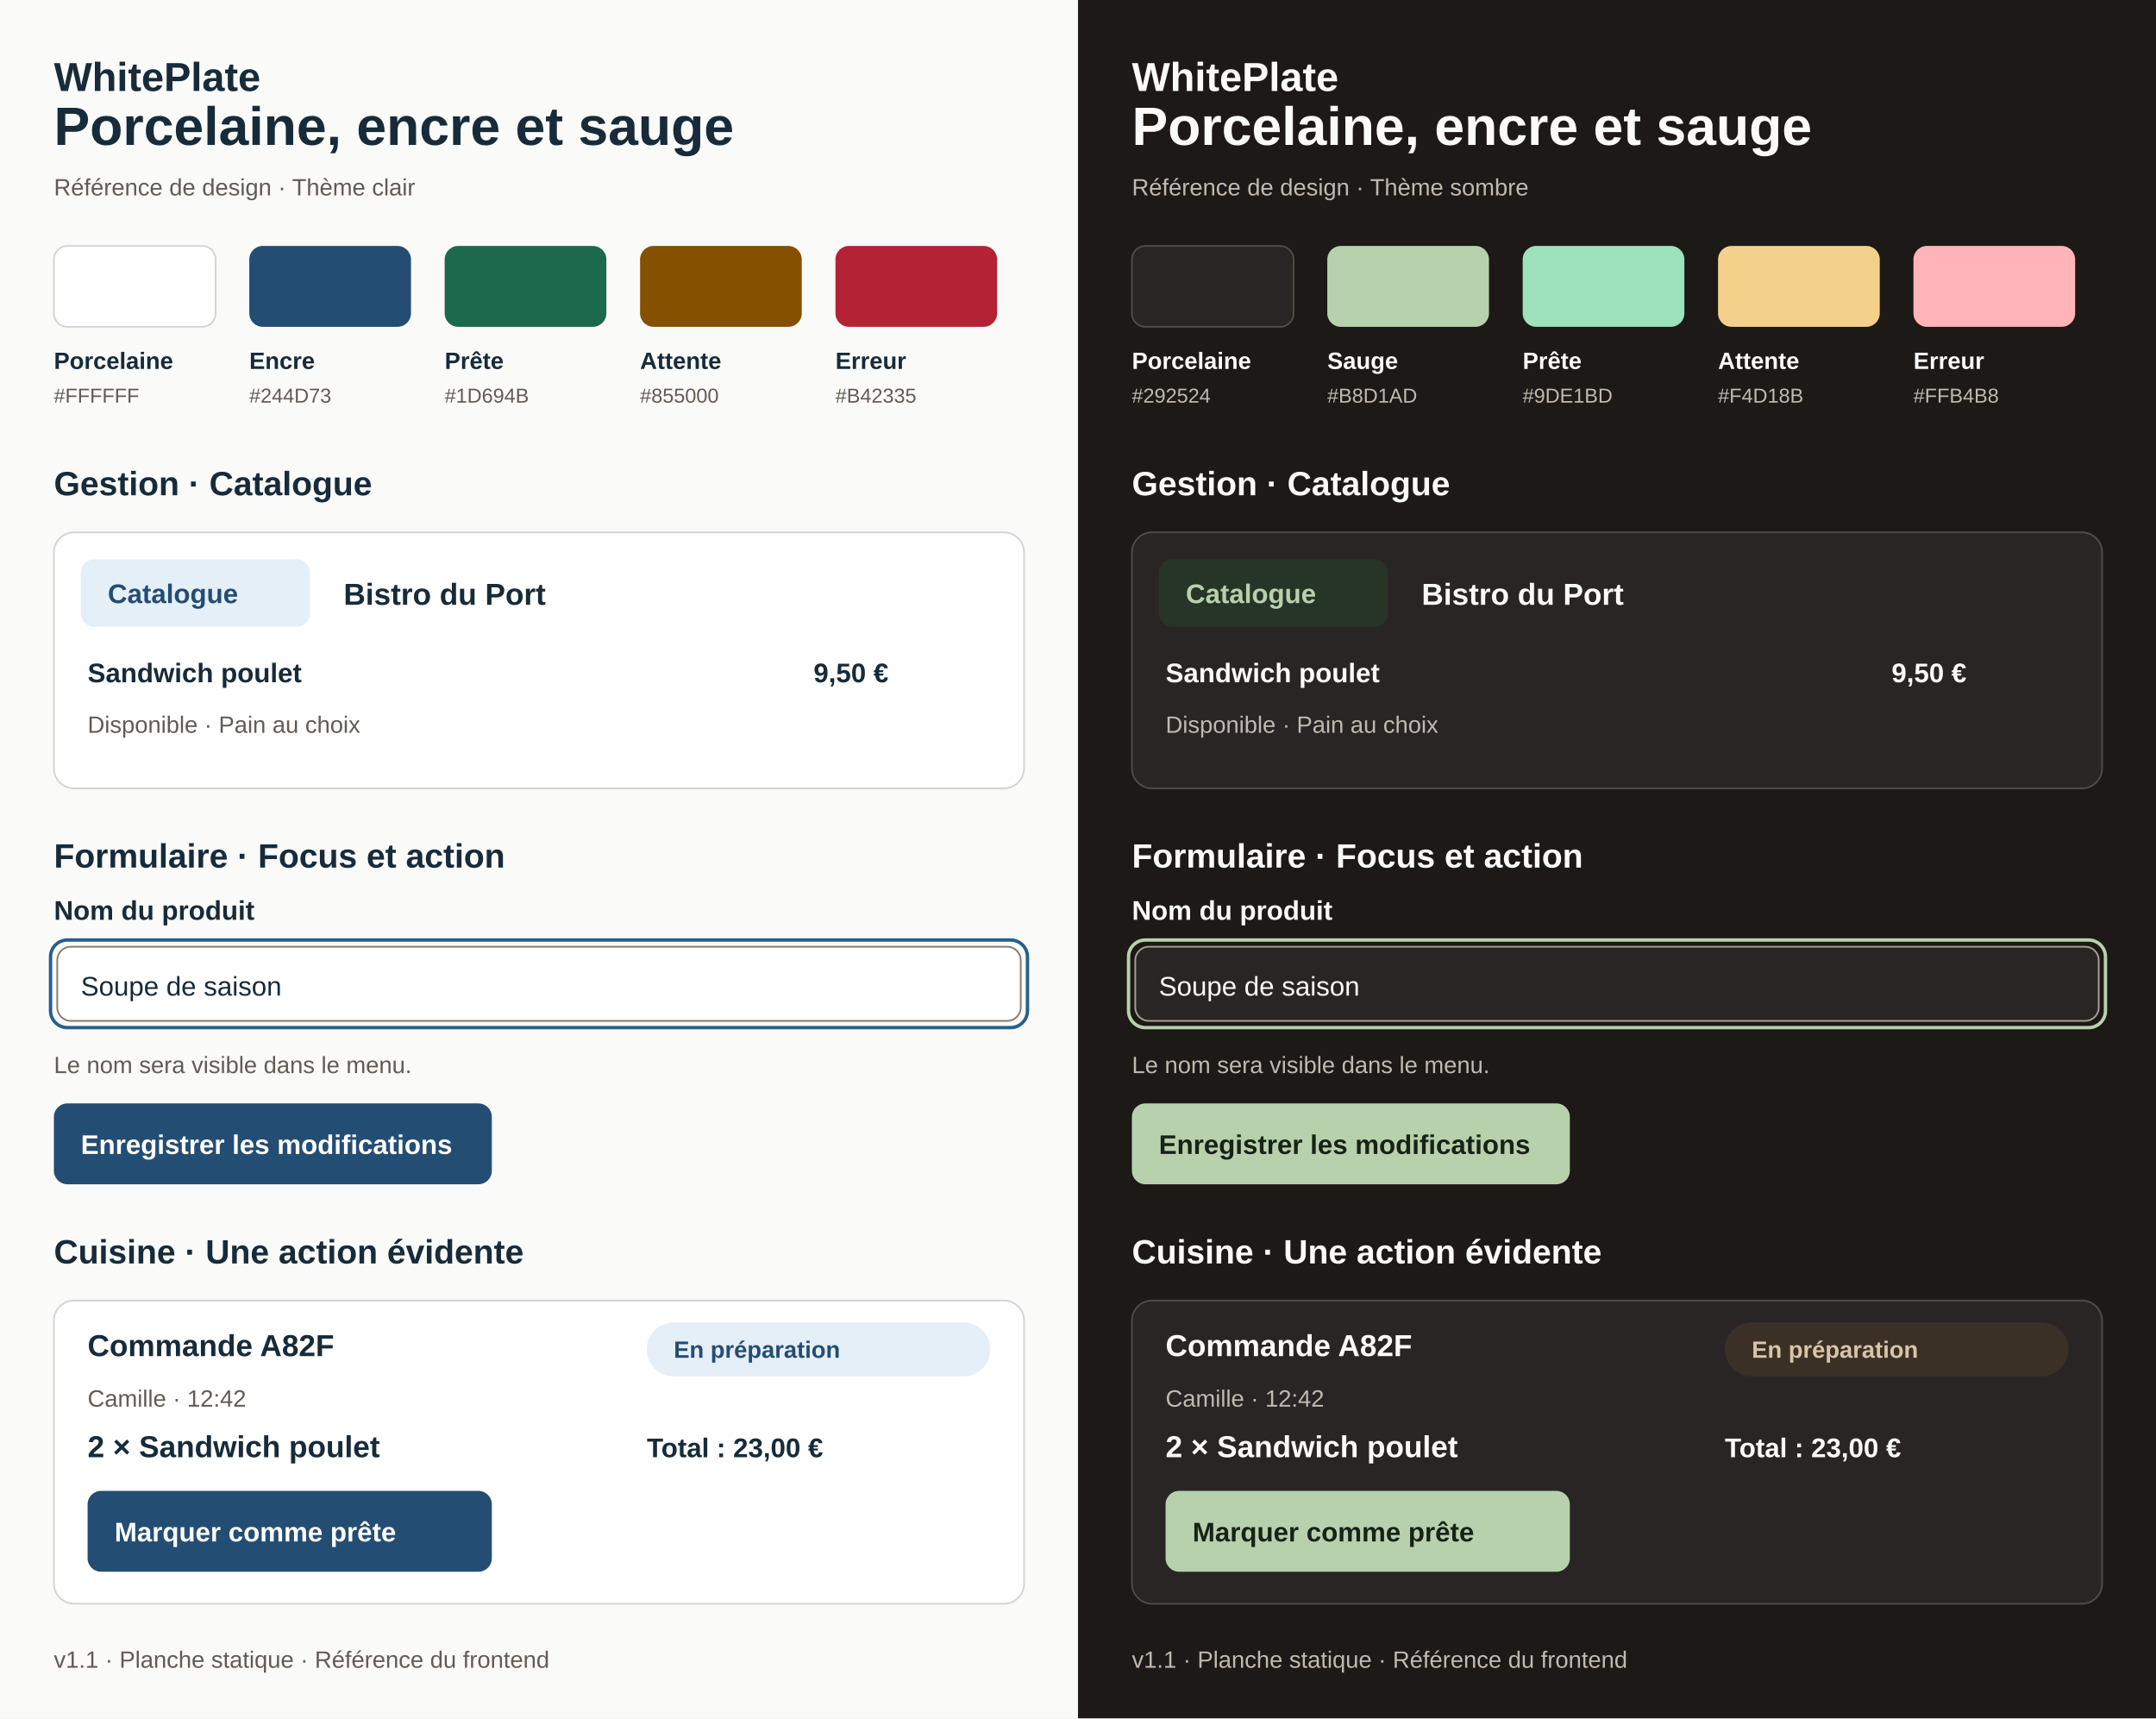
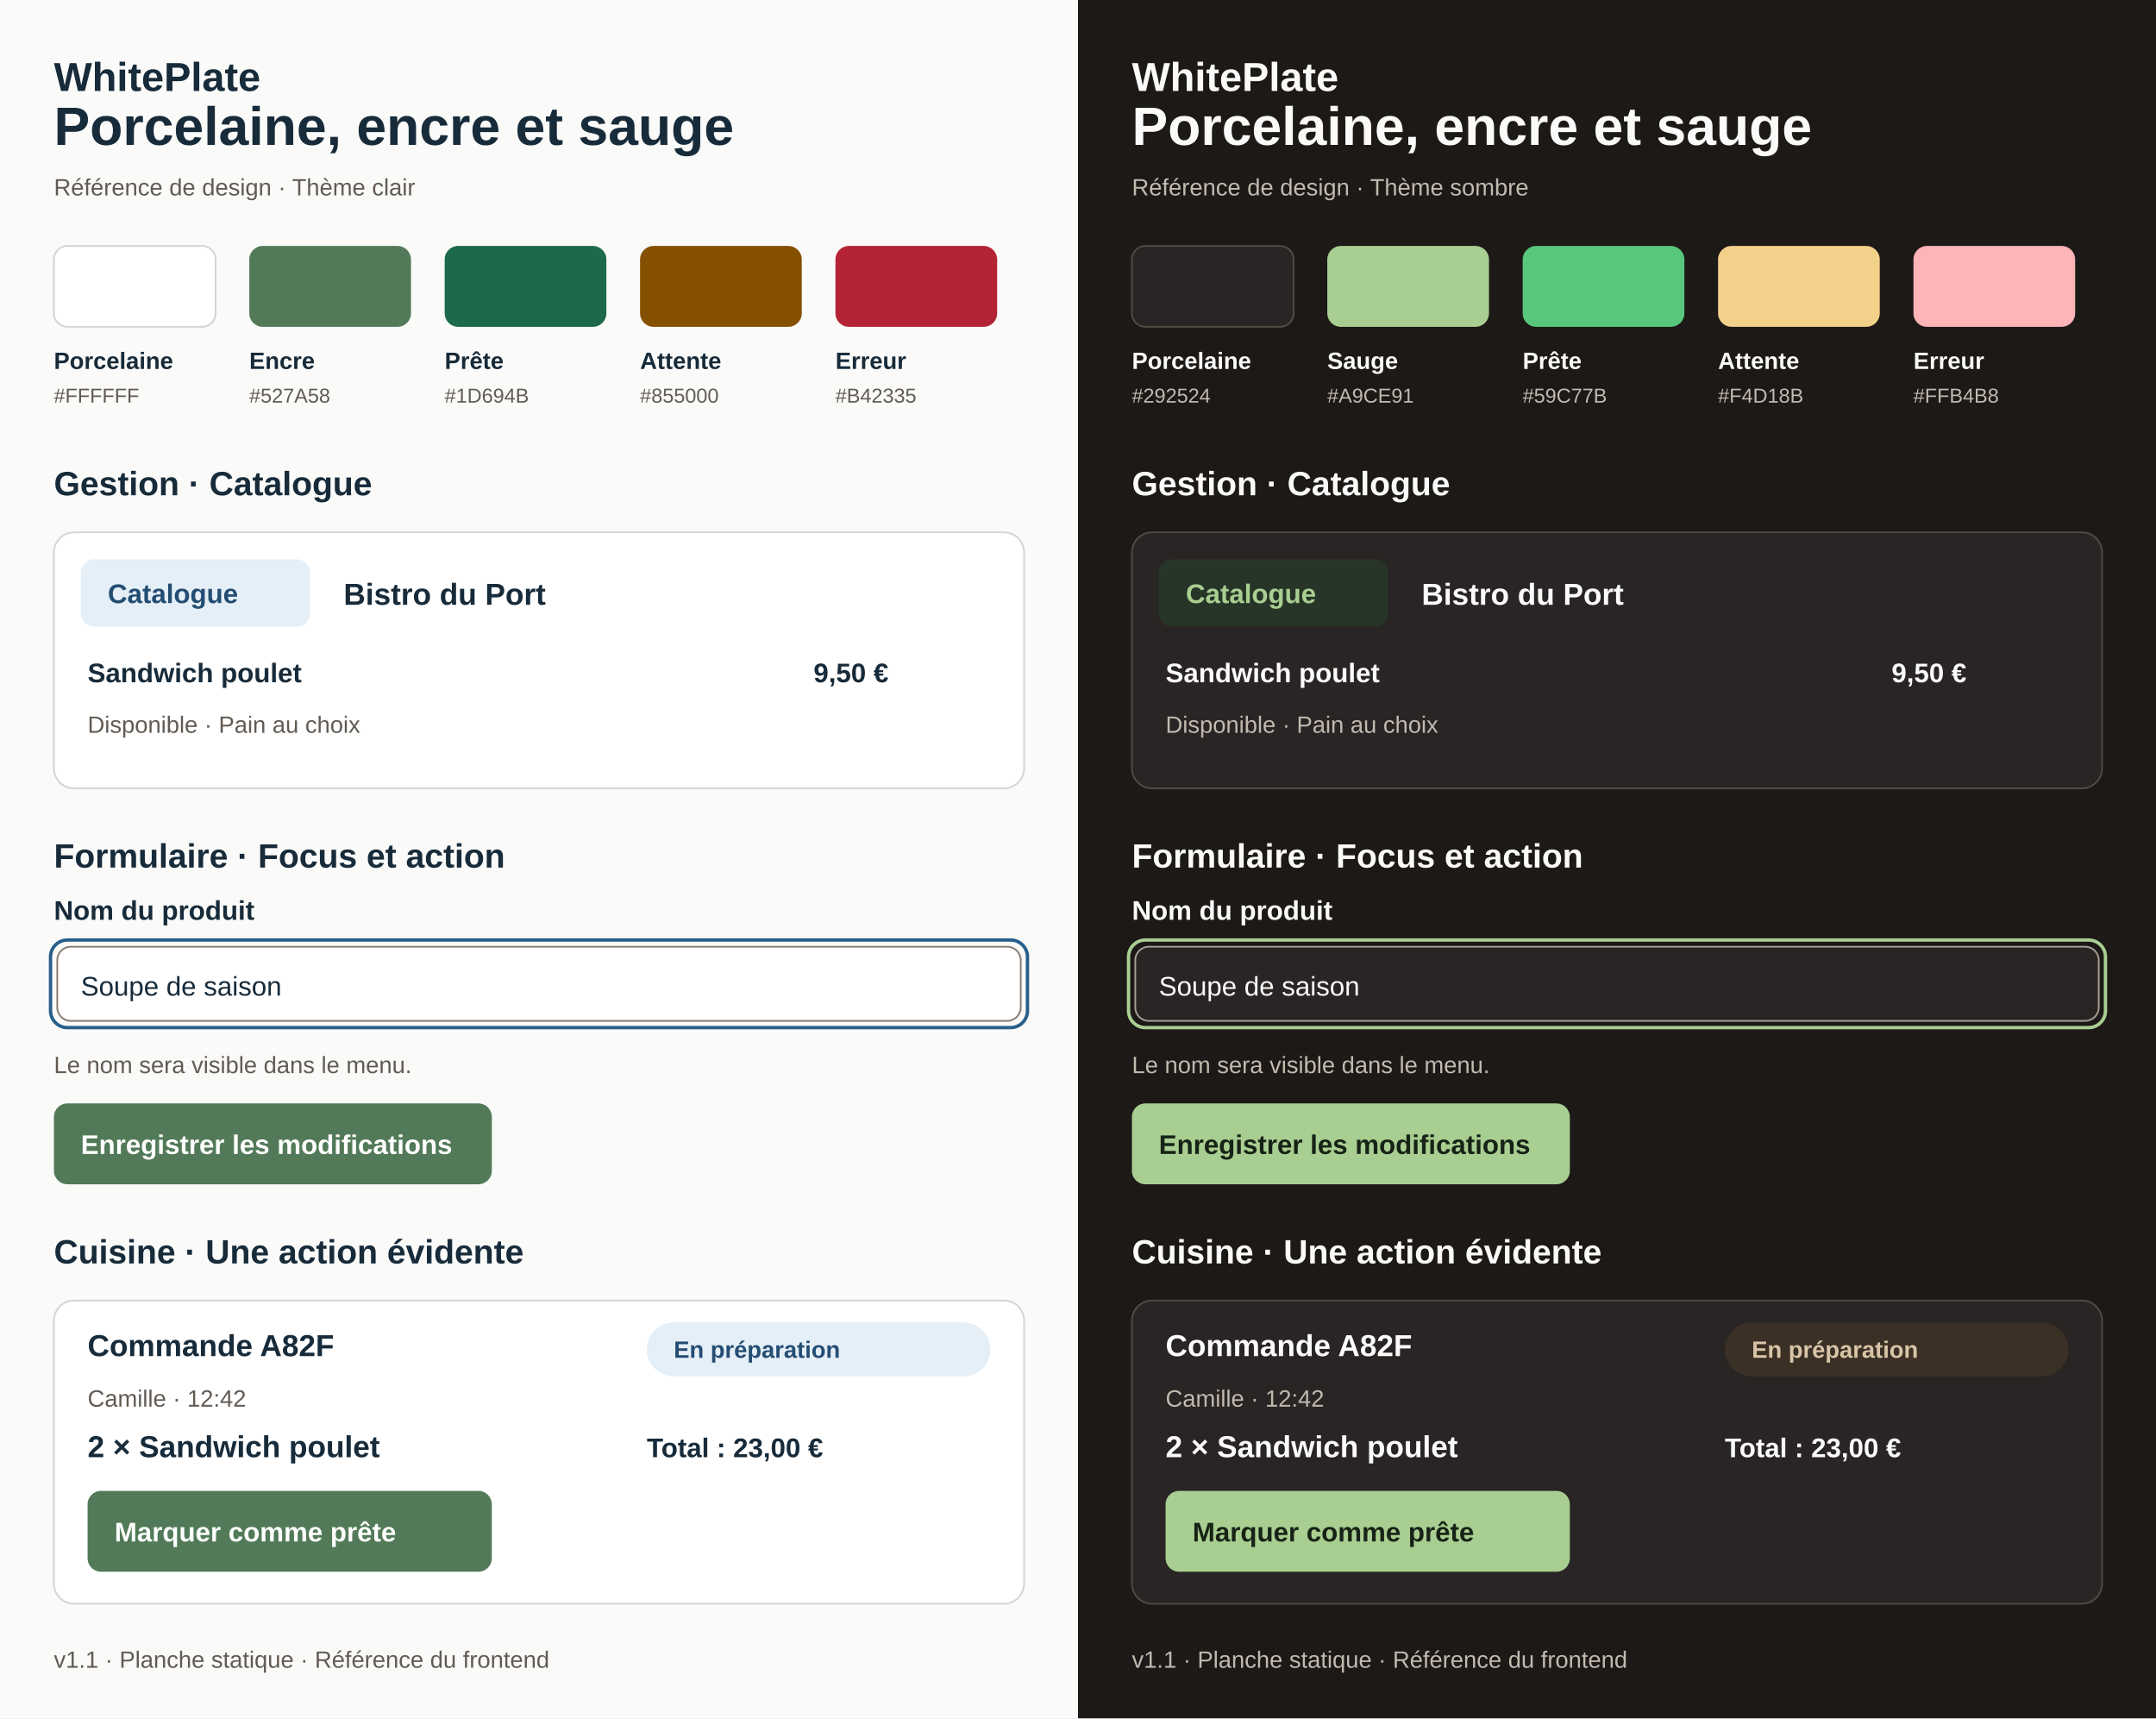
<svg xmlns="http://www.w3.org/2000/svg" width="1280" height="1020" viewBox="0 0 1280 1020" role="img" aria-labelledby="title desc">
  <rect x="0" y="0" width="640" height="1020" rx="0" fill="#FAFAF9" />
  <text x="32" y="54" fill="#172B3A" font-family="Segoe UI, Helvetica Neue, Arial, sans-serif" font-size="24" font-weight="600">WhitePlate</text>
  <text x="32" y="86" fill="#172B3A" font-family="Segoe UI, Helvetica Neue, Arial, sans-serif" font-size="32" font-weight="600">Porcelaine, encre et sauge</text>
  <text x="32" y="116" fill="#625B54" font-family="Segoe UI, Helvetica Neue, Arial, sans-serif" font-size="14" font-weight="400">Référence de design · Thème clair</text>
  <rect x="32" y="146" width="96" height="48" rx="8" fill="#FFFFFF" stroke="#D6D3D1" stroke-width="1" />
  <text x="32" y="219" fill="#172B3A" font-family="Segoe UI, Helvetica Neue, Arial, sans-serif" font-size="14" font-weight="600">Porcelaine</text>
  <text x="32" y="239" fill="#625B54" font-family="Segoe UI, Helvetica Neue, Arial, sans-serif" font-size="12" font-weight="400">#FFFFFF</text>
-   <rect x="148" y="146" width="96" height="48" rx="8" fill="#244D73" />
+   <rect x="148" y="146" width="96" height="48" rx="8" fill="#527A58" />
  <text x="148" y="219" fill="#172B3A" font-family="Segoe UI, Helvetica Neue, Arial, sans-serif" font-size="14" font-weight="600">Encre</text>
-   <text x="148" y="239" fill="#625B54" font-family="Segoe UI, Helvetica Neue, Arial, sans-serif" font-size="12" font-weight="400">#244D73</text>
+   <text x="148" y="239" fill="#625B54" font-family="Segoe UI, Helvetica Neue, Arial, sans-serif" font-size="12" font-weight="400">#527A58</text>
  <rect x="264" y="146" width="96" height="48" rx="8" fill="#1D694B" />
  <text x="264" y="219" fill="#172B3A" font-family="Segoe UI, Helvetica Neue, Arial, sans-serif" font-size="14" font-weight="600">Prête</text>
  <text x="264" y="239" fill="#625B54" font-family="Segoe UI, Helvetica Neue, Arial, sans-serif" font-size="12" font-weight="400">#1D694B</text>
  <rect x="380" y="146" width="96" height="48" rx="8" fill="#855000" />
  <text x="380" y="219" fill="#172B3A" font-family="Segoe UI, Helvetica Neue, Arial, sans-serif" font-size="14" font-weight="600">Attente</text>
  <text x="380" y="239" fill="#625B54" font-family="Segoe UI, Helvetica Neue, Arial, sans-serif" font-size="12" font-weight="400">#855000</text>
  <rect x="496" y="146" width="96" height="48" rx="8" fill="#B42335" />
  <text x="496" y="219" fill="#172B3A" font-family="Segoe UI, Helvetica Neue, Arial, sans-serif" font-size="14" font-weight="600">Erreur</text>
  <text x="496" y="239" fill="#625B54" font-family="Segoe UI, Helvetica Neue, Arial, sans-serif" font-size="12" font-weight="400">#B42335</text>
  <text x="32" y="294" fill="#172B3A" font-family="Segoe UI, Helvetica Neue, Arial, sans-serif" font-size="20" font-weight="600">Gestion · Catalogue</text>
  <rect x="32" y="316" width="576" height="152" rx="12" fill="#FFFFFF" stroke="#D6D3D1" stroke-width="1" />
  <rect x="48" y="332" width="136" height="40" rx="8" fill="#E5EFF7" />
  <text x="64" y="358" fill="#244D73" font-family="Segoe UI, Helvetica Neue, Arial, sans-serif" font-size="16" font-weight="600">Catalogue</text>
  <text x="204" y="359" fill="#172B3A" font-family="Segoe UI, Helvetica Neue, Arial, sans-serif" font-size="18" font-weight="600">Bistro du Port</text>
  <text x="52" y="405" fill="#172B3A" font-family="Segoe UI, Helvetica Neue, Arial, sans-serif" font-size="16" font-weight="600">Sandwich poulet</text>
  <text x="483" y="405" fill="#172B3A" font-family="Segoe UI, Helvetica Neue, Arial, sans-serif" font-size="16" font-weight="600">9,50 €</text>
  <text x="52" y="435" fill="#625B54" font-family="Segoe UI, Helvetica Neue, Arial, sans-serif" font-size="14" font-weight="400">Disponible · Pain au choix</text>
  <text x="32" y="515" fill="#172B3A" font-family="Segoe UI, Helvetica Neue, Arial, sans-serif" font-size="20" font-weight="600">Formulaire · Focus et action</text>
  <text x="32" y="546" fill="#172B3A" font-family="Segoe UI, Helvetica Neue, Arial, sans-serif" font-size="16" font-weight="600">Nom du produit</text>
  <rect x="30" y="558" width="580" height="52" rx="10" fill="#FAFAF9" stroke="#275F8C" stroke-width="2" />
  <rect x="34" y="562" width="572" height="44" rx="8" fill="#FFFFFF" stroke="#847A71" stroke-width="1" />
  <text x="48" y="591" fill="#172B3A" font-family="Segoe UI, Helvetica Neue, Arial, sans-serif" font-size="16" font-weight="400">Soupe de saison</text>
  <text x="32" y="637" fill="#625B54" font-family="Segoe UI, Helvetica Neue, Arial, sans-serif" font-size="14" font-weight="400">Le nom sera visible dans le menu.</text>
-   <rect x="32" y="655" width="260" height="48" rx="8" fill="#244D73" />
+   <rect x="32" y="655" width="260" height="48" rx="8" fill="#527A58" />
  <text x="48" y="685" fill="#FFFFFF" font-family="Segoe UI, Helvetica Neue, Arial, sans-serif" font-size="16" font-weight="600">Enregistrer les modifications</text>
  <text x="32" y="750" fill="#172B3A" font-family="Segoe UI, Helvetica Neue, Arial, sans-serif" font-size="20" font-weight="600">Cuisine · Une action évidente</text>
  <rect x="32" y="772" width="576" height="180" rx="12" fill="#FFFFFF" stroke="#D6D3D1" stroke-width="1" />
  <text x="52" y="805" fill="#172B3A" font-family="Segoe UI, Helvetica Neue, Arial, sans-serif" font-size="18" font-weight="600">Commande A82F</text>
  <rect x="384" y="785" width="204" height="32" rx="16" fill="#E5EFF7" />
  <text x="400" y="806" fill="#244D73" font-family="Segoe UI, Helvetica Neue, Arial, sans-serif" font-size="14" font-weight="600">En préparation</text>
  <text x="52" y="835" fill="#625B54" font-family="Segoe UI, Helvetica Neue, Arial, sans-serif" font-size="14" font-weight="400">Camille · 12:42</text>
  <text x="52" y="865" fill="#172B3A" font-family="Segoe UI, Helvetica Neue, Arial, sans-serif" font-size="18" font-weight="600">2 × Sandwich poulet</text>
  <text x="384" y="865" fill="#172B3A" font-family="Segoe UI, Helvetica Neue, Arial, sans-serif" font-size="16" font-weight="600">Total : 23,00 €</text>
-   <rect x="52" y="885" width="240" height="48" rx="8" fill="#244D73" />
+   <rect x="52" y="885" width="240" height="48" rx="8" fill="#527A58" />
  <text x="68" y="915" fill="#FFFFFF" font-family="Segoe UI, Helvetica Neue, Arial, sans-serif" font-size="16" font-weight="600">Marquer comme prête</text>
  <text x="32" y="990" fill="#625B54" font-family="Segoe UI, Helvetica Neue, Arial, sans-serif" font-size="14" font-weight="400">v1.1 · Planche statique · Référence du frontend</text>
  <rect x="640" y="0" width="640" height="1020" rx="0" fill="#1C1917" />
  <text x="672" y="54" fill="#FAFAF9" font-family="Segoe UI, Helvetica Neue, Arial, sans-serif" font-size="24" font-weight="600">WhitePlate</text>
  <text x="672" y="86" fill="#FAFAF9" font-family="Segoe UI, Helvetica Neue, Arial, sans-serif" font-size="32" font-weight="600">Porcelaine, encre et sauge</text>
  <text x="672" y="116" fill="#C2B9AF" font-family="Segoe UI, Helvetica Neue, Arial, sans-serif" font-size="14" font-weight="400">Référence de design · Thème sombre</text>
  <rect x="672" y="146" width="96" height="48" rx="8" fill="#292524" stroke="#534A43" stroke-width="1" />
  <text x="672" y="219" fill="#FAFAF9" font-family="Segoe UI, Helvetica Neue, Arial, sans-serif" font-size="14" font-weight="600">Porcelaine</text>
  <text x="672" y="239" fill="#C2B9AF" font-family="Segoe UI, Helvetica Neue, Arial, sans-serif" font-size="12" font-weight="400">#292524</text>
-   <rect x="788" y="146" width="96" height="48" rx="8" fill="#B8D1AD" />
+   <rect x="788" y="146" width="96" height="48" rx="8" fill="#A9CE91" />
  <text x="788" y="219" fill="#FAFAF9" font-family="Segoe UI, Helvetica Neue, Arial, sans-serif" font-size="14" font-weight="600">Sauge</text>
-   <text x="788" y="239" fill="#C2B9AF" font-family="Segoe UI, Helvetica Neue, Arial, sans-serif" font-size="12" font-weight="400">#B8D1AD</text>
-   <rect x="904" y="146" width="96" height="48" rx="8" fill="#9DE1BD" />
+   <text x="788" y="239" fill="#C2B9AF" font-family="Segoe UI, Helvetica Neue, Arial, sans-serif" font-size="12" font-weight="400">#A9CE91</text>
+   <rect x="904" y="146" width="96" height="48" rx="8" fill="#59C77B" />
  <text x="904" y="219" fill="#FAFAF9" font-family="Segoe UI, Helvetica Neue, Arial, sans-serif" font-size="14" font-weight="600">Prête</text>
-   <text x="904" y="239" fill="#C2B9AF" font-family="Segoe UI, Helvetica Neue, Arial, sans-serif" font-size="12" font-weight="400">#9DE1BD</text>
+   <text x="904" y="239" fill="#C2B9AF" font-family="Segoe UI, Helvetica Neue, Arial, sans-serif" font-size="12" font-weight="400">#59C77B</text>
  <rect x="1020" y="146" width="96" height="48" rx="8" fill="#F4D18B" />
  <text x="1020" y="219" fill="#FAFAF9" font-family="Segoe UI, Helvetica Neue, Arial, sans-serif" font-size="14" font-weight="600">Attente</text>
  <text x="1020" y="239" fill="#C2B9AF" font-family="Segoe UI, Helvetica Neue, Arial, sans-serif" font-size="12" font-weight="400">#F4D18B</text>
  <rect x="1136" y="146" width="96" height="48" rx="8" fill="#FFB4B8" />
  <text x="1136" y="219" fill="#FAFAF9" font-family="Segoe UI, Helvetica Neue, Arial, sans-serif" font-size="14" font-weight="600">Erreur</text>
  <text x="1136" y="239" fill="#C2B9AF" font-family="Segoe UI, Helvetica Neue, Arial, sans-serif" font-size="12" font-weight="400">#FFB4B8</text>
  <text x="672" y="294" fill="#FAFAF9" font-family="Segoe UI, Helvetica Neue, Arial, sans-serif" font-size="20" font-weight="600">Gestion · Catalogue</text>
  <rect x="672" y="316" width="576" height="152" rx="12" fill="#292524" stroke="#534A43" stroke-width="1" />
  <rect x="688" y="332" width="136" height="40" rx="8" fill="#263527" />
-   <text x="704" y="358" fill="#B8D1AD" font-family="Segoe UI, Helvetica Neue, Arial, sans-serif" font-size="16" font-weight="600">Catalogue</text>
+   <text x="704" y="358" fill="#A9CE91" font-family="Segoe UI, Helvetica Neue, Arial, sans-serif" font-size="16" font-weight="600">Catalogue</text>
  <text x="844" y="359" fill="#FAFAF9" font-family="Segoe UI, Helvetica Neue, Arial, sans-serif" font-size="18" font-weight="600">Bistro du Port</text>
  <text x="692" y="405" fill="#FAFAF9" font-family="Segoe UI, Helvetica Neue, Arial, sans-serif" font-size="16" font-weight="600">Sandwich poulet</text>
  <text x="1123" y="405" fill="#FAFAF9" font-family="Segoe UI, Helvetica Neue, Arial, sans-serif" font-size="16" font-weight="600">9,50 €</text>
  <text x="692" y="435" fill="#C2B9AF" font-family="Segoe UI, Helvetica Neue, Arial, sans-serif" font-size="14" font-weight="400">Disponible · Pain au choix</text>
  <text x="672" y="515" fill="#FAFAF9" font-family="Segoe UI, Helvetica Neue, Arial, sans-serif" font-size="20" font-weight="600">Formulaire · Focus et action</text>
  <text x="672" y="546" fill="#FAFAF9" font-family="Segoe UI, Helvetica Neue, Arial, sans-serif" font-size="16" font-weight="600">Nom du produit</text>
-   <rect x="670" y="558" width="580" height="52" rx="10" fill="#1C1917" stroke="#B8D1AD" stroke-width="2" />
+   <rect x="670" y="558" width="580" height="52" rx="10" fill="#1C1917" stroke="#A9CE91" stroke-width="2" />
  <rect x="674" y="562" width="572" height="44" rx="8" fill="#292524" stroke="#A89F96" stroke-width="1" />
  <text x="688" y="591" fill="#FAFAF9" font-family="Segoe UI, Helvetica Neue, Arial, sans-serif" font-size="16" font-weight="400">Soupe de saison</text>
  <text x="672" y="637" fill="#C2B9AF" font-family="Segoe UI, Helvetica Neue, Arial, sans-serif" font-size="14" font-weight="400">Le nom sera visible dans le menu.</text>
-   <rect x="672" y="655" width="260" height="48" rx="8" fill="#B8D1AD" />
+   <rect x="672" y="655" width="260" height="48" rx="8" fill="#A9CE91" />
  <text x="688" y="685" fill="#172316" font-family="Segoe UI, Helvetica Neue, Arial, sans-serif" font-size="16" font-weight="600">Enregistrer les modifications</text>
  <text x="672" y="750" fill="#FAFAF9" font-family="Segoe UI, Helvetica Neue, Arial, sans-serif" font-size="20" font-weight="600">Cuisine · Une action évidente</text>
  <rect x="672" y="772" width="576" height="180" rx="12" fill="#292524" stroke="#534A43" stroke-width="1" />
  <text x="692" y="805" fill="#FAFAF9" font-family="Segoe UI, Helvetica Neue, Arial, sans-serif" font-size="18" font-weight="600">Commande A82F</text>
  <rect x="1024" y="785" width="204" height="32" rx="16" fill="#3A3025" />
  <text x="1040" y="806" fill="#D9C4A8" font-family="Segoe UI, Helvetica Neue, Arial, sans-serif" font-size="14" font-weight="600">En préparation</text>
  <text x="692" y="835" fill="#C2B9AF" font-family="Segoe UI, Helvetica Neue, Arial, sans-serif" font-size="14" font-weight="400">Camille · 12:42</text>
  <text x="692" y="865" fill="#FAFAF9" font-family="Segoe UI, Helvetica Neue, Arial, sans-serif" font-size="18" font-weight="600">2 × Sandwich poulet</text>
  <text x="1024" y="865" fill="#FAFAF9" font-family="Segoe UI, Helvetica Neue, Arial, sans-serif" font-size="16" font-weight="600">Total : 23,00 €</text>
-   <rect x="692" y="885" width="240" height="48" rx="8" fill="#B8D1AD" />
+   <rect x="692" y="885" width="240" height="48" rx="8" fill="#A9CE91" />
  <text x="708" y="915" fill="#172316" font-family="Segoe UI, Helvetica Neue, Arial, sans-serif" font-size="16" font-weight="600">Marquer comme prête</text>
  <text x="672" y="990" fill="#C2B9AF" font-family="Segoe UI, Helvetica Neue, Arial, sans-serif" font-size="14" font-weight="400">v1.1 · Planche statique · Référence du frontend</text>
</svg>
